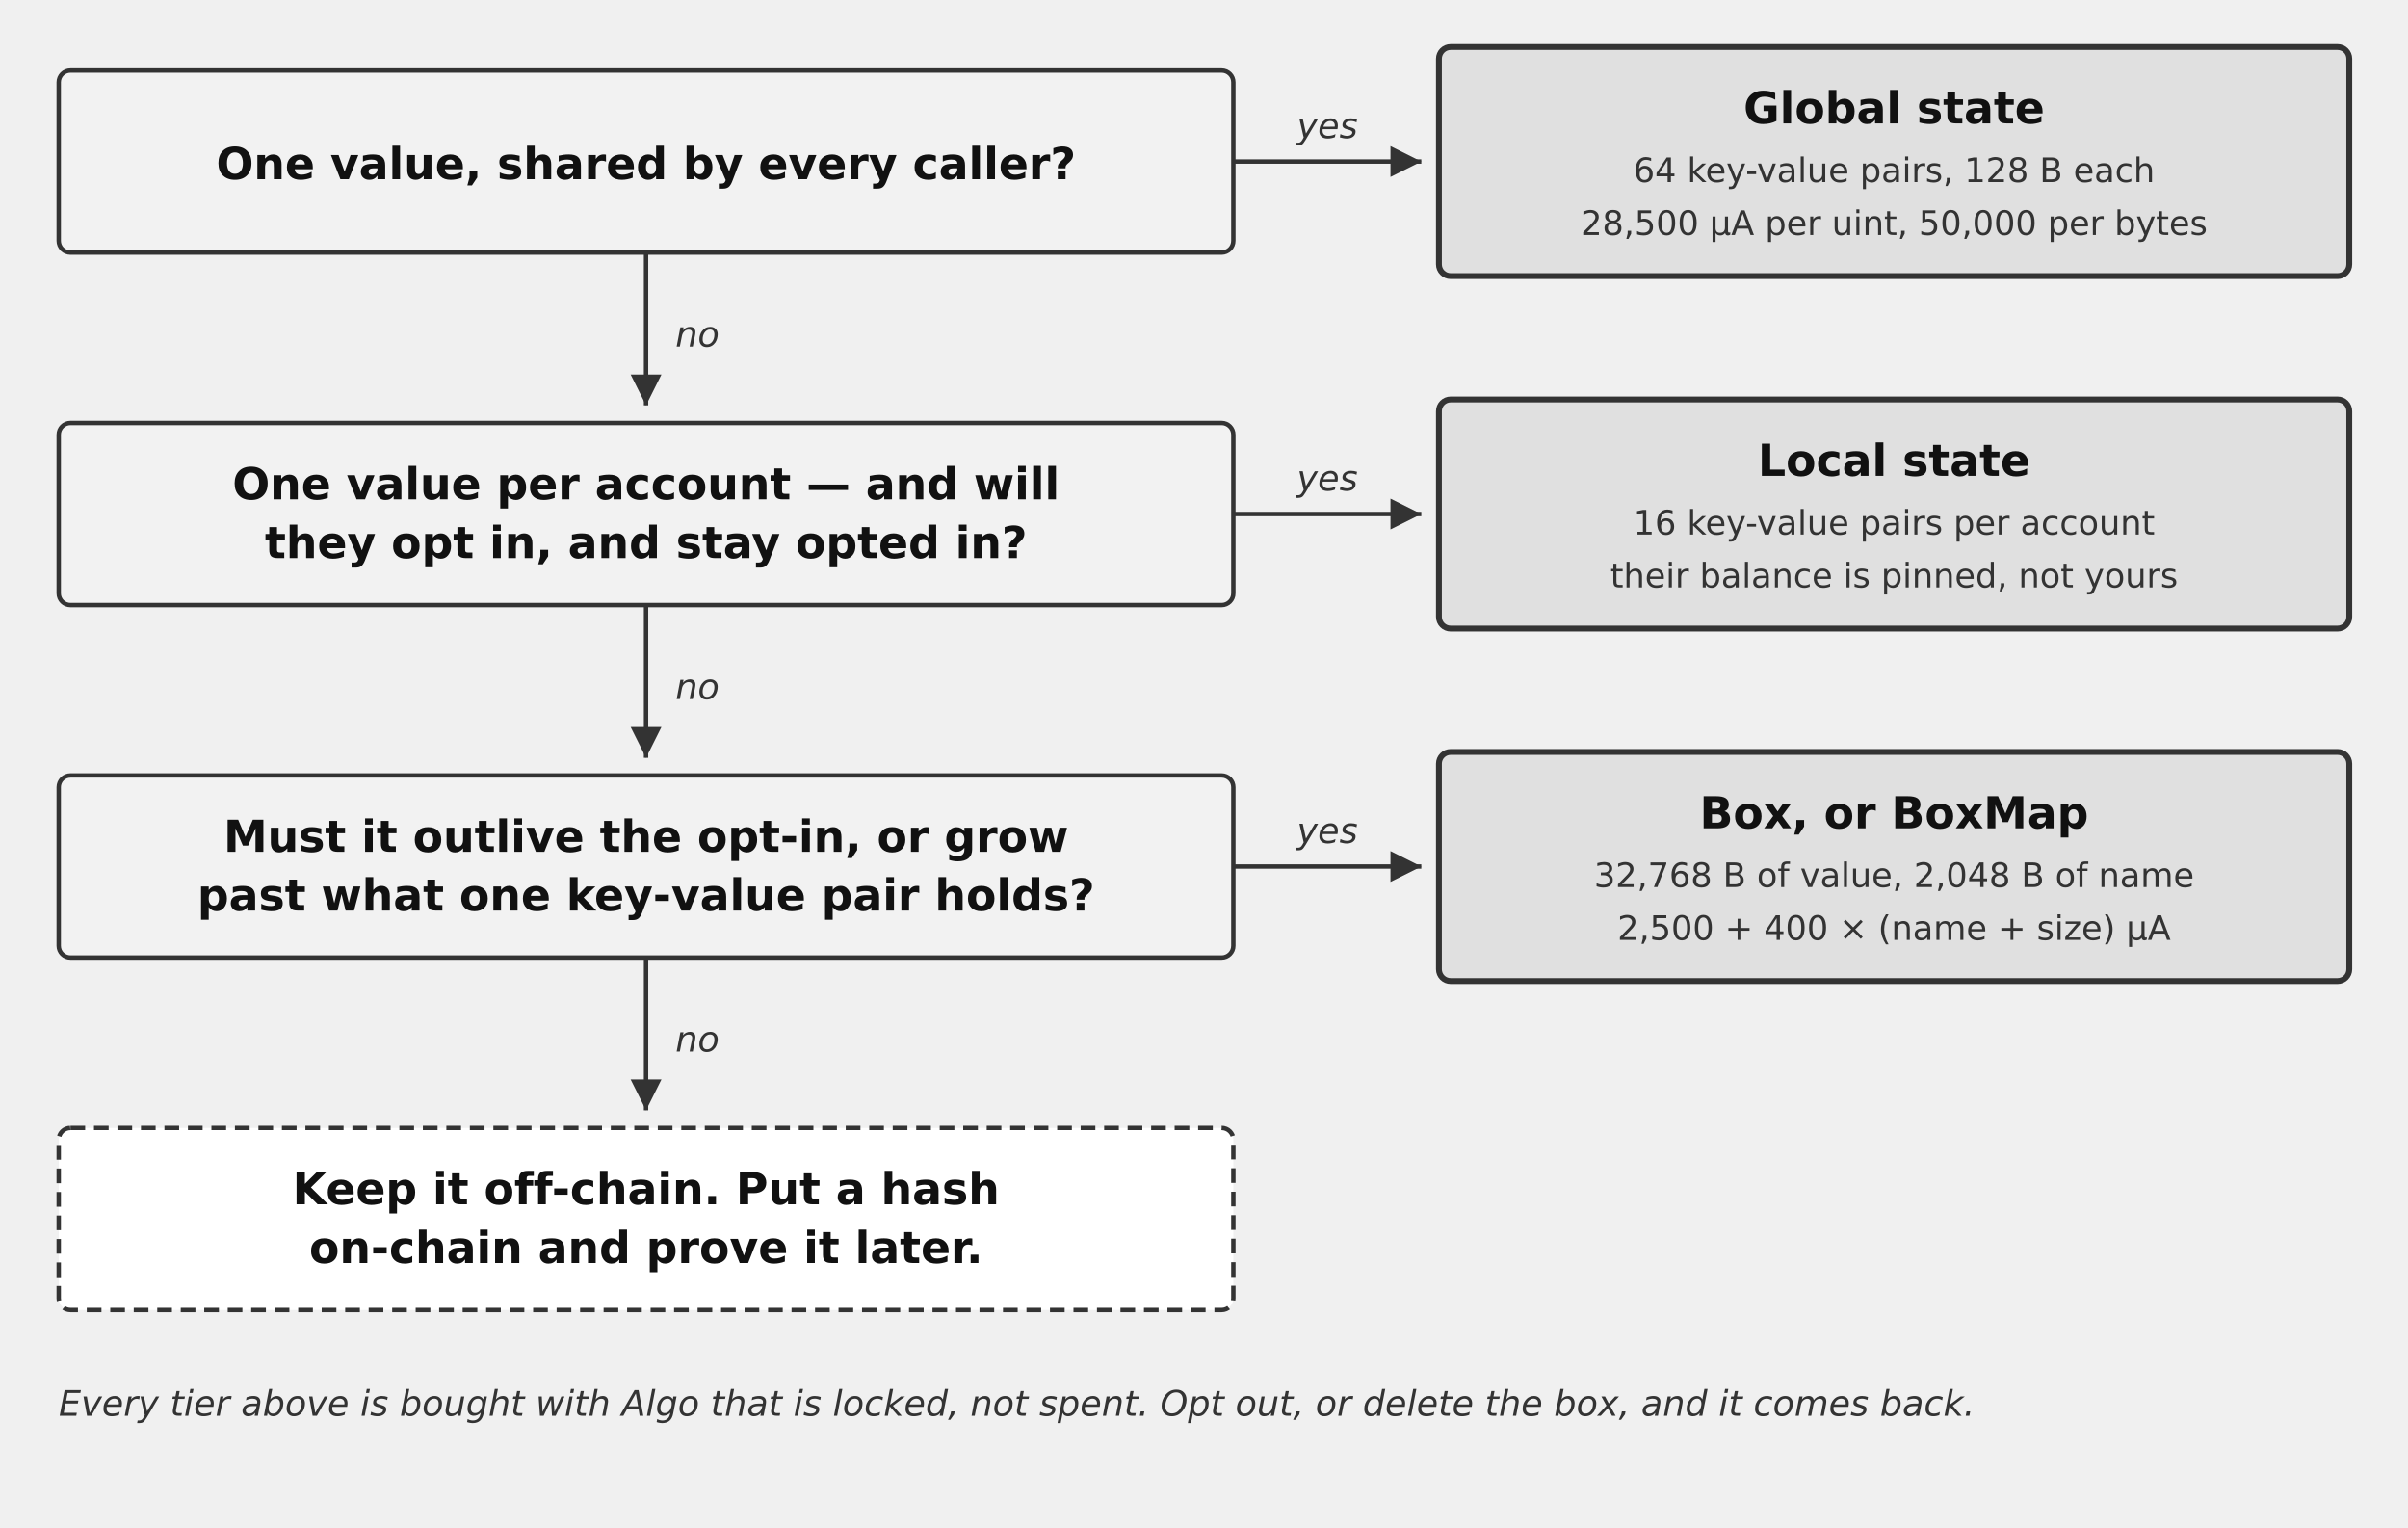
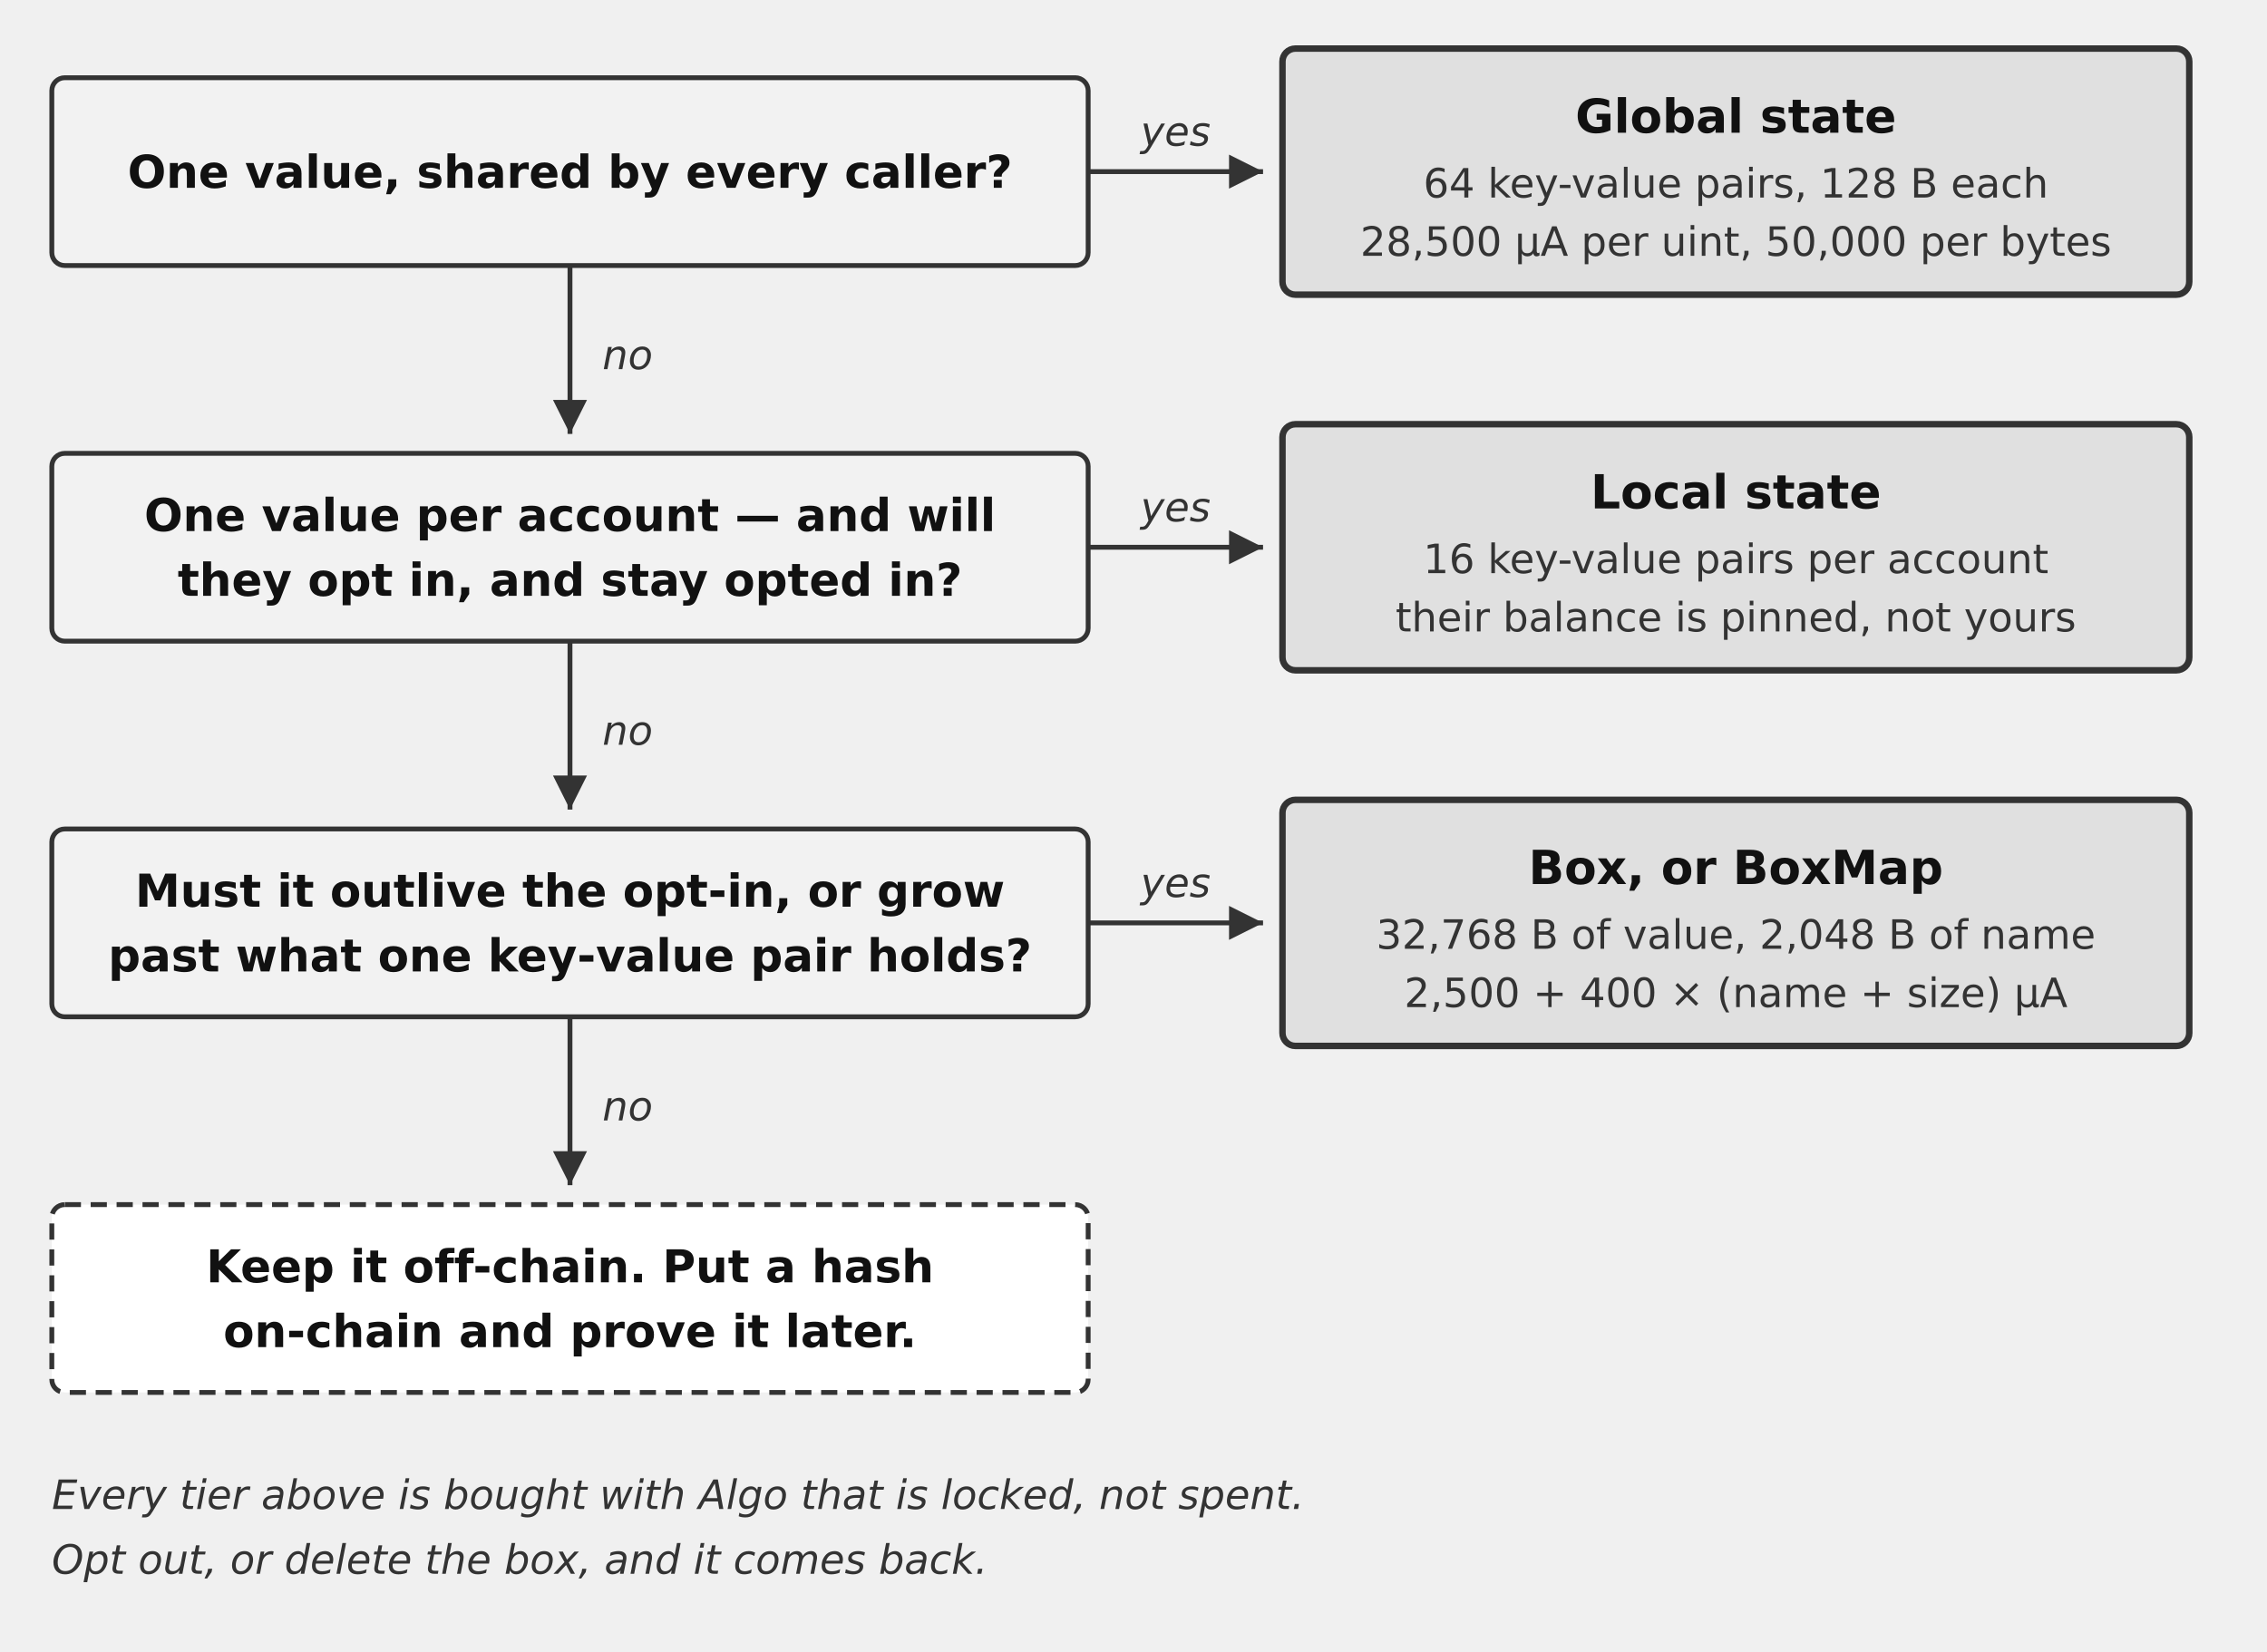
- <svg xmlns="http://www.w3.org/2000/svg" viewBox="0 0 820 520" width="820" height="520" font-family="DejaVu Sans, sans-serif">
+ <svg xmlns="http://www.w3.org/2000/svg" viewBox="0 0 700 510" width="700" height="510" font-family="DejaVu Sans, sans-serif">
  <style>
    text { fill: #111111; }
    .q    { fill: #f2f2f2; stroke: #333333; stroke-width: 1.5; }
    .a    { fill: #e0e0e0; stroke: #333333; stroke-width: 2; }
    .last { fill: #ffffff; stroke: #333333; stroke-width: 1.5; stroke-dasharray: 5 3; }
-     .qt   { font-size: 15px; font-weight: bold; }
-     .at   { font-size: 15px; font-weight: bold; }
-     .sub  { font-size: 11.5px; fill: #333333; }
+     .qt   { font-size: 14px; font-weight: bold; }
+     .at   { font-size: 14.5px; font-weight: bold; }
+     .sub  { font-size: 12.5px; fill: #333333; }
    .edge { fill: none; stroke: #333333; stroke-width: 1.5; }
-     .lbl  { font-size: 12px; fill: #333333; font-style: italic; }
-     .note { font-size: 12px; fill: #333333; font-style: italic; }
+     .lbl  { font-size: 12.5px; fill: #333333; font-style: italic; }
+     .note { font-size: 12.5px; fill: #333333; font-style: italic; }
  </style>
  <defs>
    <marker id="arrow" viewBox="0 0 10 10" refX="10" refY="5" markerWidth="7" markerHeight="7" orient="auto">
      <path d="M 0 0 L 10 5 L 0 10 z" fill="#333333" />
    </marker>
  </defs>
-   <rect class="q" x="20" y="24" width="400" height="62" rx="4" />
-   <text class="qt" x="220" y="61" text-anchor="middle">One value, shared by every caller?</text>
-   <rect class="a" x="490" y="16" width="310" height="78" rx="4" />
-   <text class="at" x="645" y="42" text-anchor="middle">Global state</text>
-   <text class="sub" x="645" y="62" text-anchor="middle">64 key-value pairs, 128 B each</text>
-   <text class="sub" x="645" y="80" text-anchor="middle">28,500 µA per uint, 50,000 per bytes</text>
-   <path class="edge" d="M 420 55 L 484 55" marker-end="url(#arrow)" />
-   <text class="lbl" x="452" y="47" text-anchor="middle">yes</text>
-   <path class="edge" d="M 220 86 L 220 138" marker-end="url(#arrow)" />
-   <text class="lbl" x="230" y="118">no</text>
-   <rect class="q" x="20" y="144" width="400" height="62" rx="4" />
-   <text class="qt" x="220" y="170" text-anchor="middle">One value per account — and will</text>
-   <text class="qt" x="220" y="190" text-anchor="middle">they opt in, and stay opted in?</text>
-   <rect class="a" x="490" y="136" width="310" height="78" rx="4" />
-   <text class="at" x="645" y="162" text-anchor="middle">Local state</text>
-   <text class="sub" x="645" y="182" text-anchor="middle">16 key-value pairs per account</text>
-   <text class="sub" x="645" y="200" text-anchor="middle">their balance is pinned, not yours</text>
-   <path class="edge" d="M 420 175 L 484 175" marker-end="url(#arrow)" />
-   <text class="lbl" x="452" y="167" text-anchor="middle">yes</text>
-   <path class="edge" d="M 220 206 L 220 258" marker-end="url(#arrow)" />
-   <text class="lbl" x="230" y="238">no</text>
-   <rect class="q" x="20" y="264" width="400" height="62" rx="4" />
-   <text class="qt" x="220" y="290" text-anchor="middle">Must it outlive the opt-in, or grow</text>
-   <text class="qt" x="220" y="310" text-anchor="middle">past what one key-value pair holds?</text>
-   <rect class="a" x="490" y="256" width="310" height="78" rx="4" />
-   <text class="at" x="645" y="282" text-anchor="middle">Box, or BoxMap</text>
-   <text class="sub" x="645" y="302" text-anchor="middle">32,768 B of value, 2,048 B of name</text>
-   <text class="sub" x="645" y="320" text-anchor="middle">2,500 + 400 × (name + size) µA</text>
-   <path class="edge" d="M 420 295 L 484 295" marker-end="url(#arrow)" />
-   <text class="lbl" x="452" y="287" text-anchor="middle">yes</text>
-   <path class="edge" d="M 220 326 L 220 378" marker-end="url(#arrow)" />
-   <text class="lbl" x="230" y="358">no</text>
-   <rect class="last" x="20" y="384" width="400" height="62" rx="4" />
-   <text class="qt" x="220" y="410" text-anchor="middle">Keep it off-chain. Put a hash</text>
-   <text class="qt" x="220" y="430" text-anchor="middle">on-chain and prove it later.</text>
-   <text class="note" x="20" y="482">Every tier above is bought with Algo that is locked, not spent. Opt out, or delete the box, and it comes back.</text>
+   <rect class="q" x="16" y="24" width="320" height="58" rx="4" />
+   <text class="qt" x="176" y="58" text-anchor="middle">One value, shared by every caller?</text>
+   <rect class="a" x="396" y="15" width="280" height="76" rx="4" />
+   <text class="at" x="536" y="41" text-anchor="middle">Global state</text>
+   <text class="sub" x="536" y="61" text-anchor="middle">64 key-value pairs, 128 B each</text>
+   <text class="sub" x="536" y="79" text-anchor="middle">28,500 µA per uint, 50,000 per bytes</text>
+   <path class="edge" d="M 336 53 L 390 53" marker-end="url(#arrow)" />
+   <text class="lbl" x="363" y="45" text-anchor="middle">yes</text>
+   <path class="edge" d="M 176 82 L 176 134" marker-end="url(#arrow)" />
+   <text class="lbl" x="186" y="114">no</text>
+   <rect class="q" x="16" y="140" width="320" height="58" rx="4" />
+   <text class="qt" x="176" y="164" text-anchor="middle">One value per account — and will</text>
+   <text class="qt" x="176" y="184" text-anchor="middle">they opt in, and stay opted in?</text>
+   <rect class="a" x="396" y="131" width="280" height="76" rx="4" />
+   <text class="at" x="536" y="157" text-anchor="middle">Local state</text>
+   <text class="sub" x="536" y="177" text-anchor="middle">16 key-value pairs per account</text>
+   <text class="sub" x="536" y="195" text-anchor="middle">their balance is pinned, not yours</text>
+   <path class="edge" d="M 336 169 L 390 169" marker-end="url(#arrow)" />
+   <text class="lbl" x="363" y="161" text-anchor="middle">yes</text>
+   <path class="edge" d="M 176 198 L 176 250" marker-end="url(#arrow)" />
+   <text class="lbl" x="186" y="230">no</text>
+   <rect class="q" x="16" y="256" width="320" height="58" rx="4" />
+   <text class="qt" x="176" y="280" text-anchor="middle">Must it outlive the opt-in, or grow</text>
+   <text class="qt" x="176" y="300" text-anchor="middle">past what one key-value pair holds?</text>
+   <rect class="a" x="396" y="247" width="280" height="76" rx="4" />
+   <text class="at" x="536" y="273" text-anchor="middle">Box, or BoxMap</text>
+   <text class="sub" x="536" y="293" text-anchor="middle">32,768 B of value, 2,048 B of name</text>
+   <text class="sub" x="536" y="311" text-anchor="middle">2,500 + 400 × (name + size) µA</text>
+   <path class="edge" d="M 336 285 L 390 285" marker-end="url(#arrow)" />
+   <text class="lbl" x="363" y="277" text-anchor="middle">yes</text>
+   <path class="edge" d="M 176 314 L 176 366" marker-end="url(#arrow)" />
+   <text class="lbl" x="186" y="346">no</text>
+   <rect class="last" x="16" y="372" width="320" height="58" rx="4" />
+   <text class="qt" x="176" y="396" text-anchor="middle">Keep it off-chain. Put a hash</text>
+   <text class="qt" x="176" y="416" text-anchor="middle">on-chain and prove it later.</text>
+   <text class="note" x="16" y="466">Every tier above is bought with Algo that is locked, not spent.</text>
+   <text class="note" x="16" y="486">Opt out, or delete the box, and it comes back.</text>
</svg>
